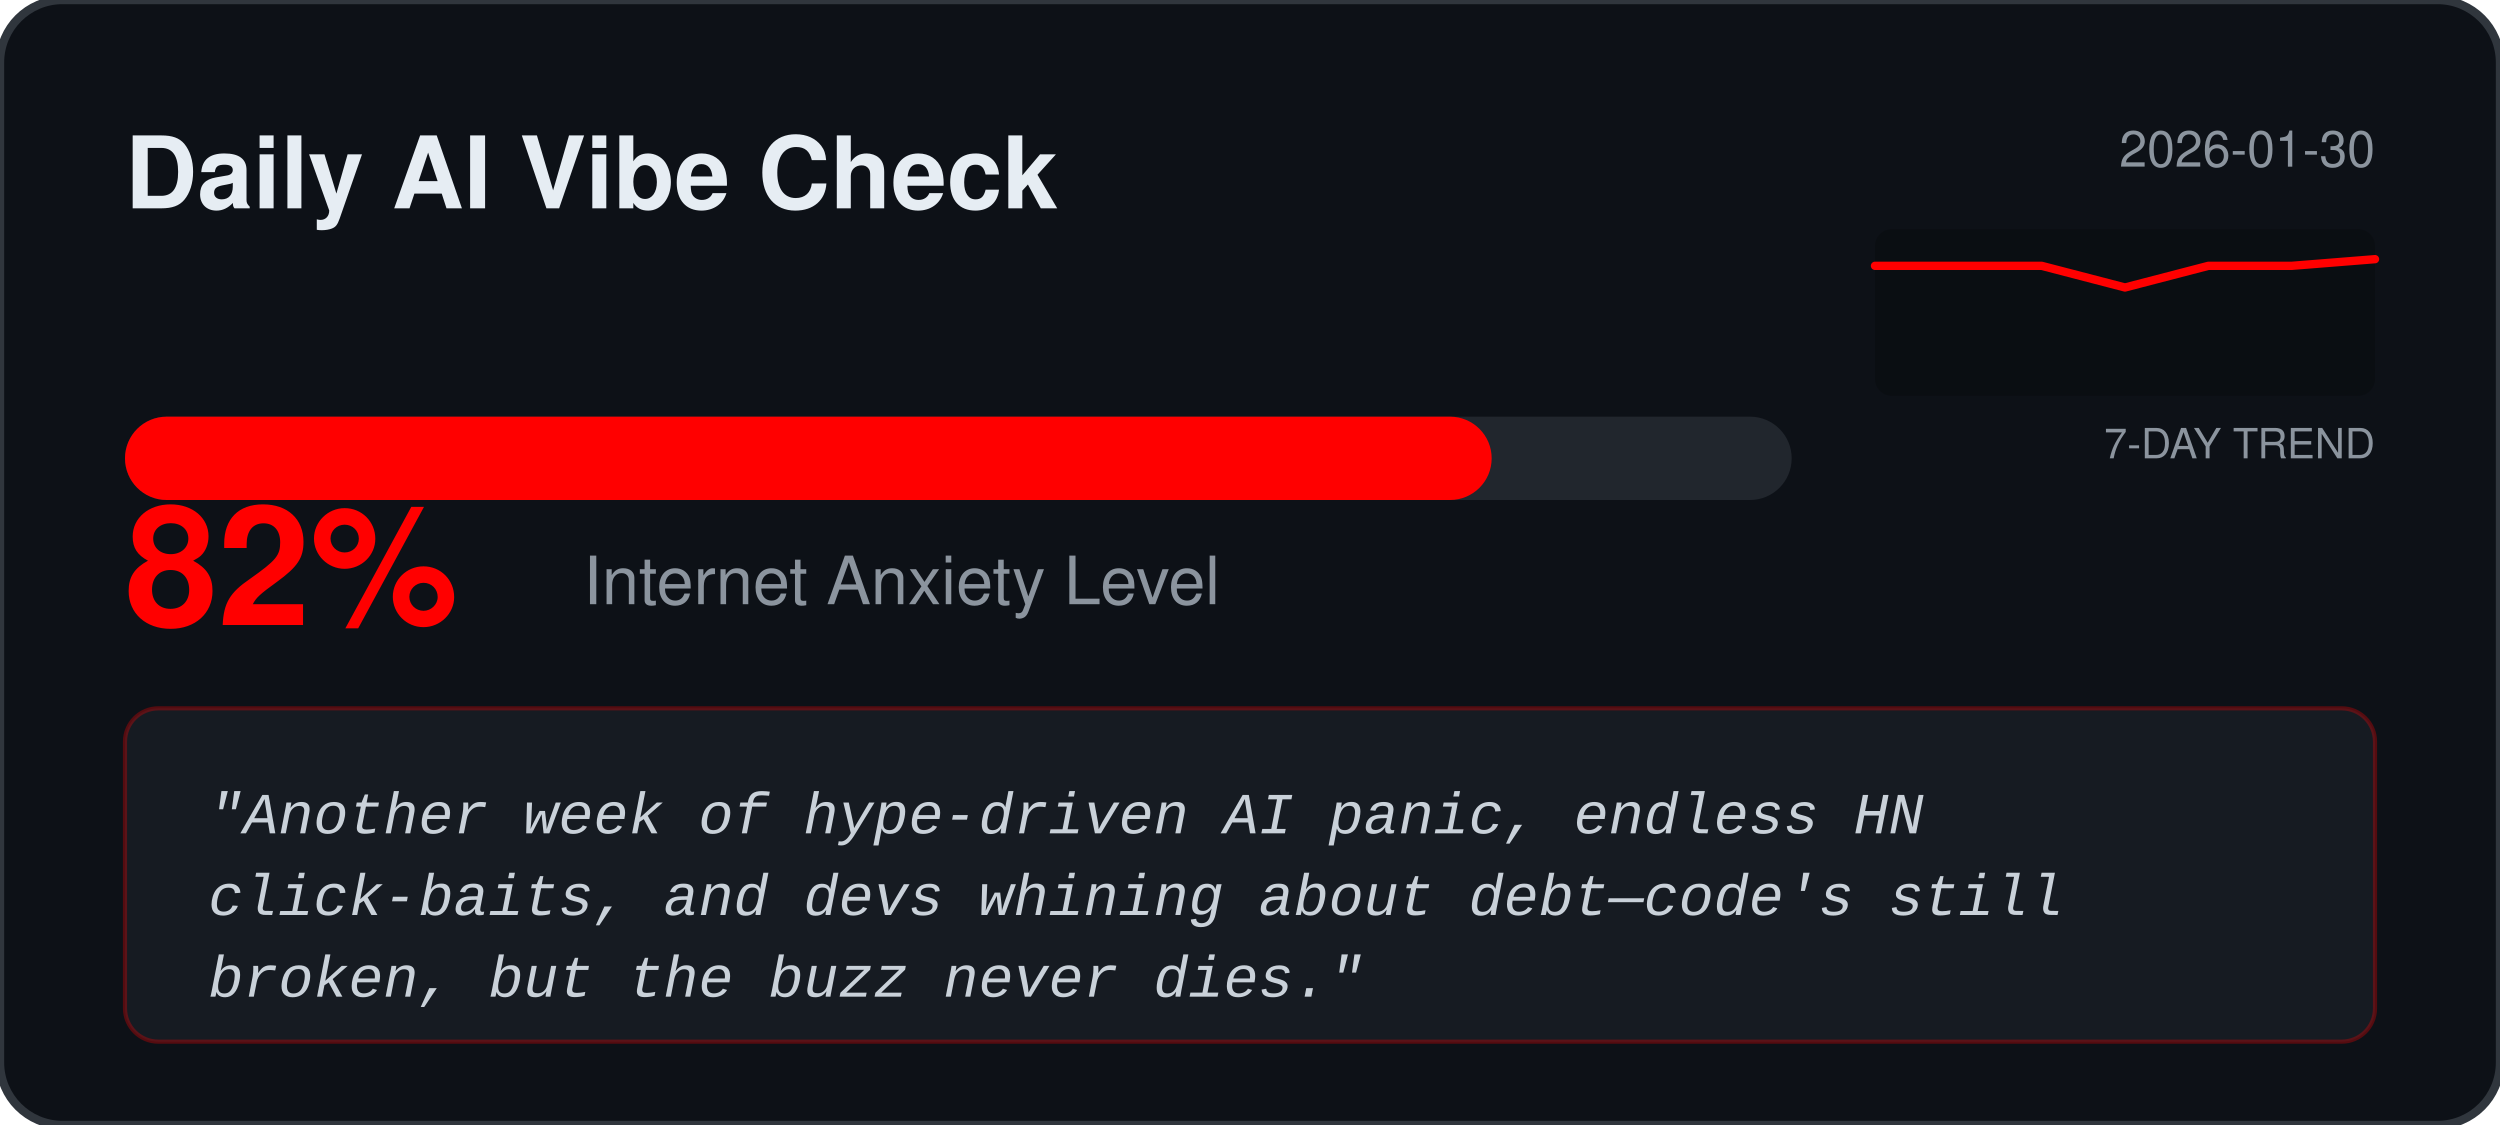
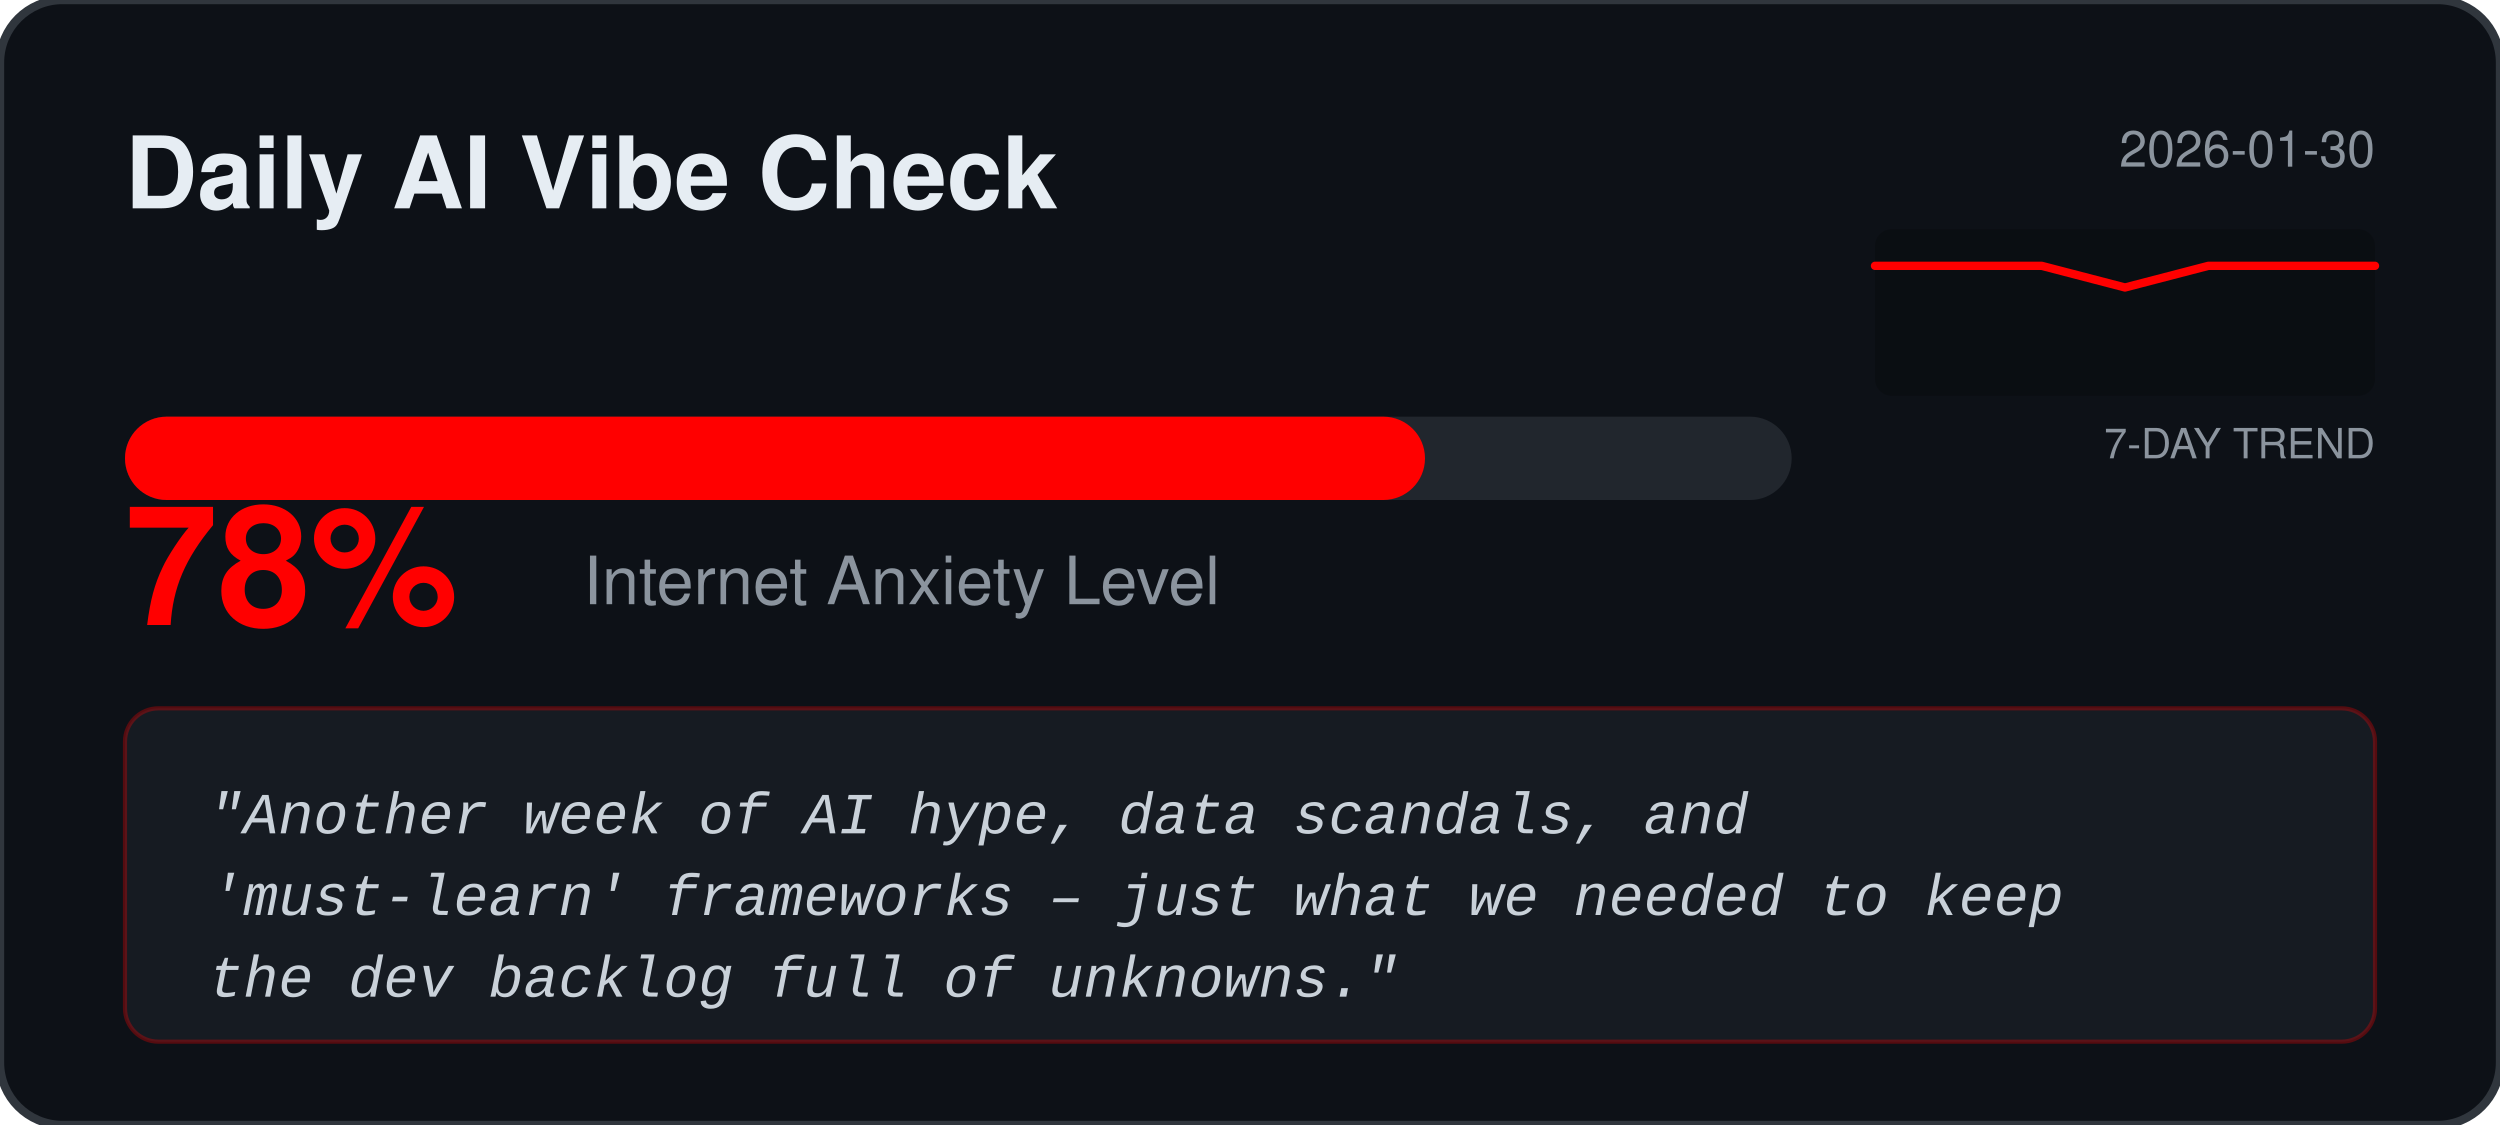
<svg xmlns="http://www.w3.org/2000/svg" width="600" height="270" viewBox="0 0 600 270" fill="none">
  <rect width="600" height="270" rx="15" fill="#0D1117" stroke="#30363D" stroke-width="2" />
  <text x="30" y="50" fill="#E6EDF3" font-family="Segoe UI, Helvetica, sans-serif" font-weight="bold" font-size="24">Daily AI Vibe Check</text>
  <text x="570" y="40" fill="#8B949E" font-family="Segoe UI, Helvetica, sans-serif" font-size="12" text-anchor="end">2026-01-30</text>
  <rect x="450" y="55" width="120" height="40" fill="#000000" fill-opacity="0.2" rx="4" />
  <text x="570" y="110" fill="#8B949E" font-family="Segoe UI, Helvetica, sans-serif" font-size="10" text-anchor="end">7-DAY TREND</text>
-   <polyline points="450.0,63.8 470.0,63.8 490.0,63.8 510.0,69.0 530.0,63.8 550.0,63.8 570.0,62.2" fill="none" stroke="#FF0000" stroke-width="2" stroke-linecap="round" stroke-linejoin="round" />
+   <polyline points="450.0,63.8 470.0,63.8 490.0,63.8 510.0,69.0 530.0,63.8 550.0,63.8 570.0,63.8" fill="none" stroke="#FF0000" stroke-width="2" stroke-linecap="round" stroke-linejoin="round" />
  <rect x="30" y="100" width="400" height="20" rx="10" fill="#21262D" />
-   <rect x="30" y="100" width="328.0" height="20" rx="10" fill="#FF0000" />
-   <text x="30" y="150" fill="#FF0000" font-family="Segoe UI, Helvetica, sans-serif" font-weight="bold" font-size="40">82%</text>
+   <rect x="30" y="100" width="312.0" height="20" rx="10" fill="#FF0000" />
+   <text x="30" y="150" fill="#FF0000" font-family="Segoe UI, Helvetica, sans-serif" font-weight="bold" font-size="40">78%</text>
  <text x="140" y="145" fill="#8B949E" font-family="Segoe UI, Helvetica, sans-serif" font-size="16">Internet Anxiety Level</text>
  <rect x="30" y="170" width="540" height="80" rx="8" fill="#161B22" stroke="#FF0000" stroke-opacity="0.3" />
  <text x="50" y="200" fill="#C9D1D9" font-family="Courier New, monospace" font-size="14" font-style="italic">
-     <tspan x="50" dy="0">"Another week of hype‑driven AI panic, endless HN</tspan>
-     <tspan x="50" dy="1.4em">click‑baits, and devs whining about debt—code's still</tspan>
-     <tspan x="50" dy="1.4em">broken, but the buzz never dies."</tspan>
+     <tspan x="50" dy="0">"Another week of AI hype, data scandals, and</tspan>
+     <tspan x="50" dy="1.4em">'must‑learn' frameworks – just what we needed to keep</tspan>
+     <tspan x="50" dy="1.4em">the dev backlog full of unknowns."</tspan>
  </text>
</svg>
